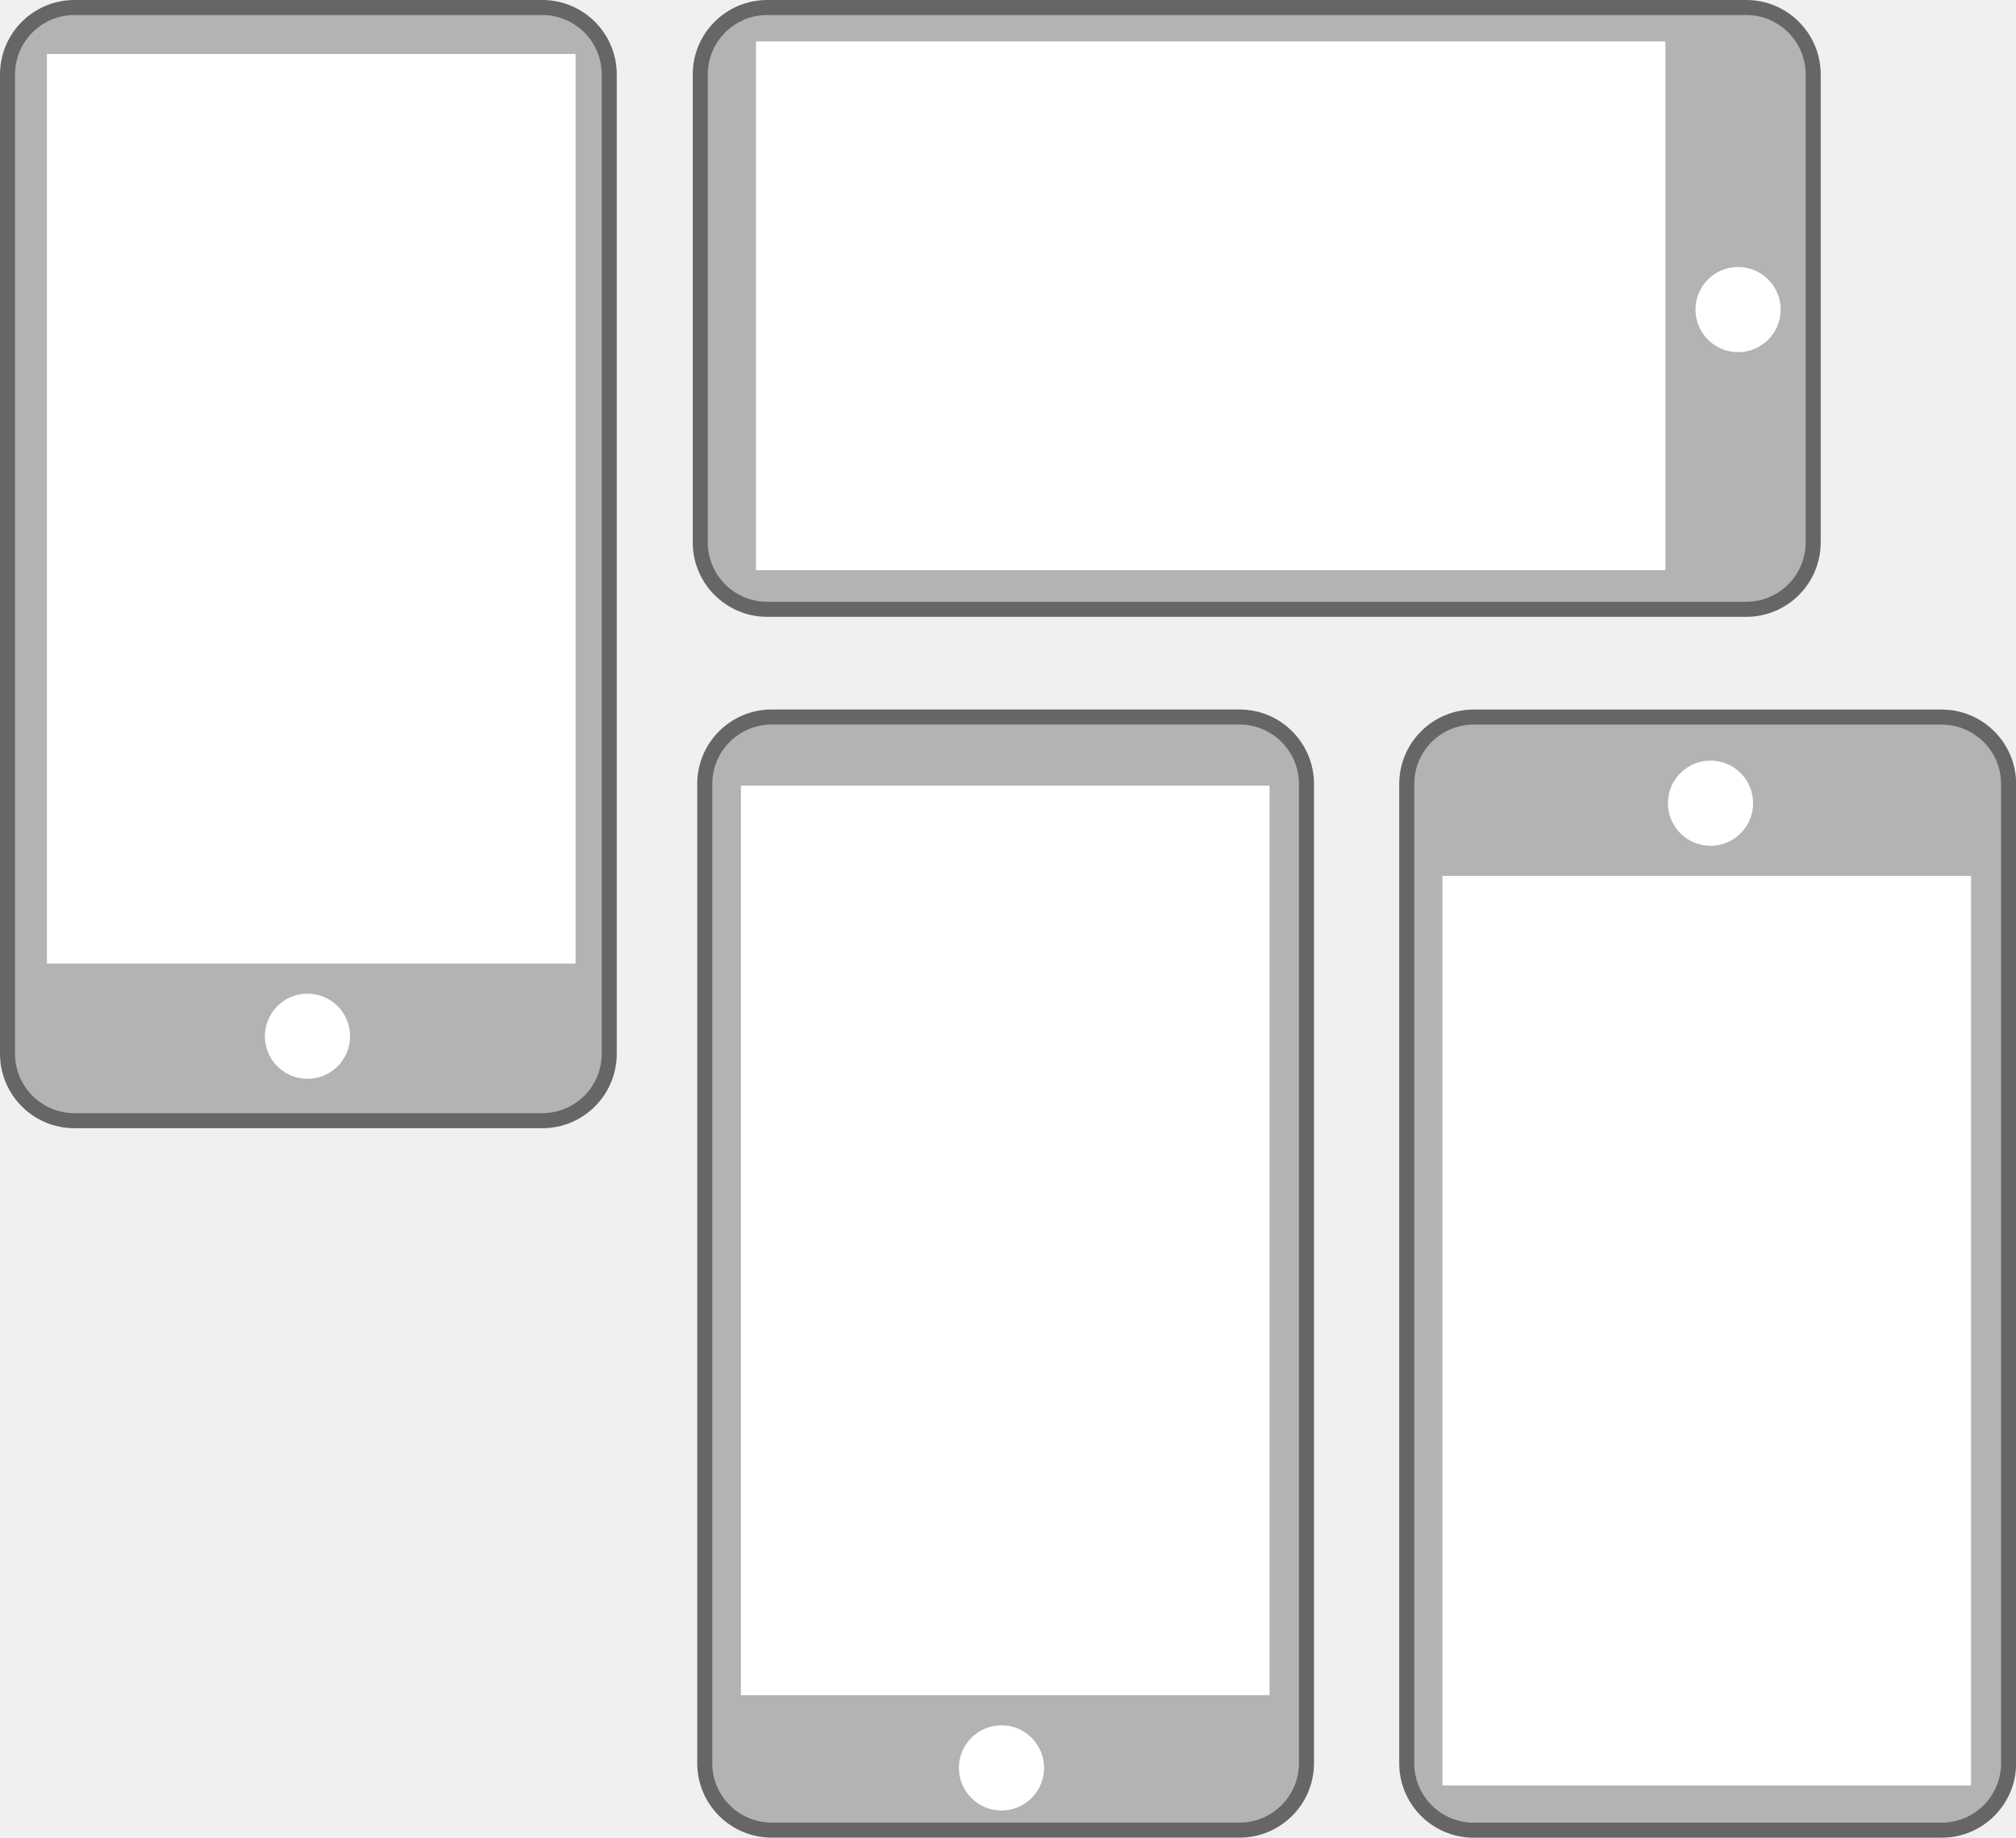
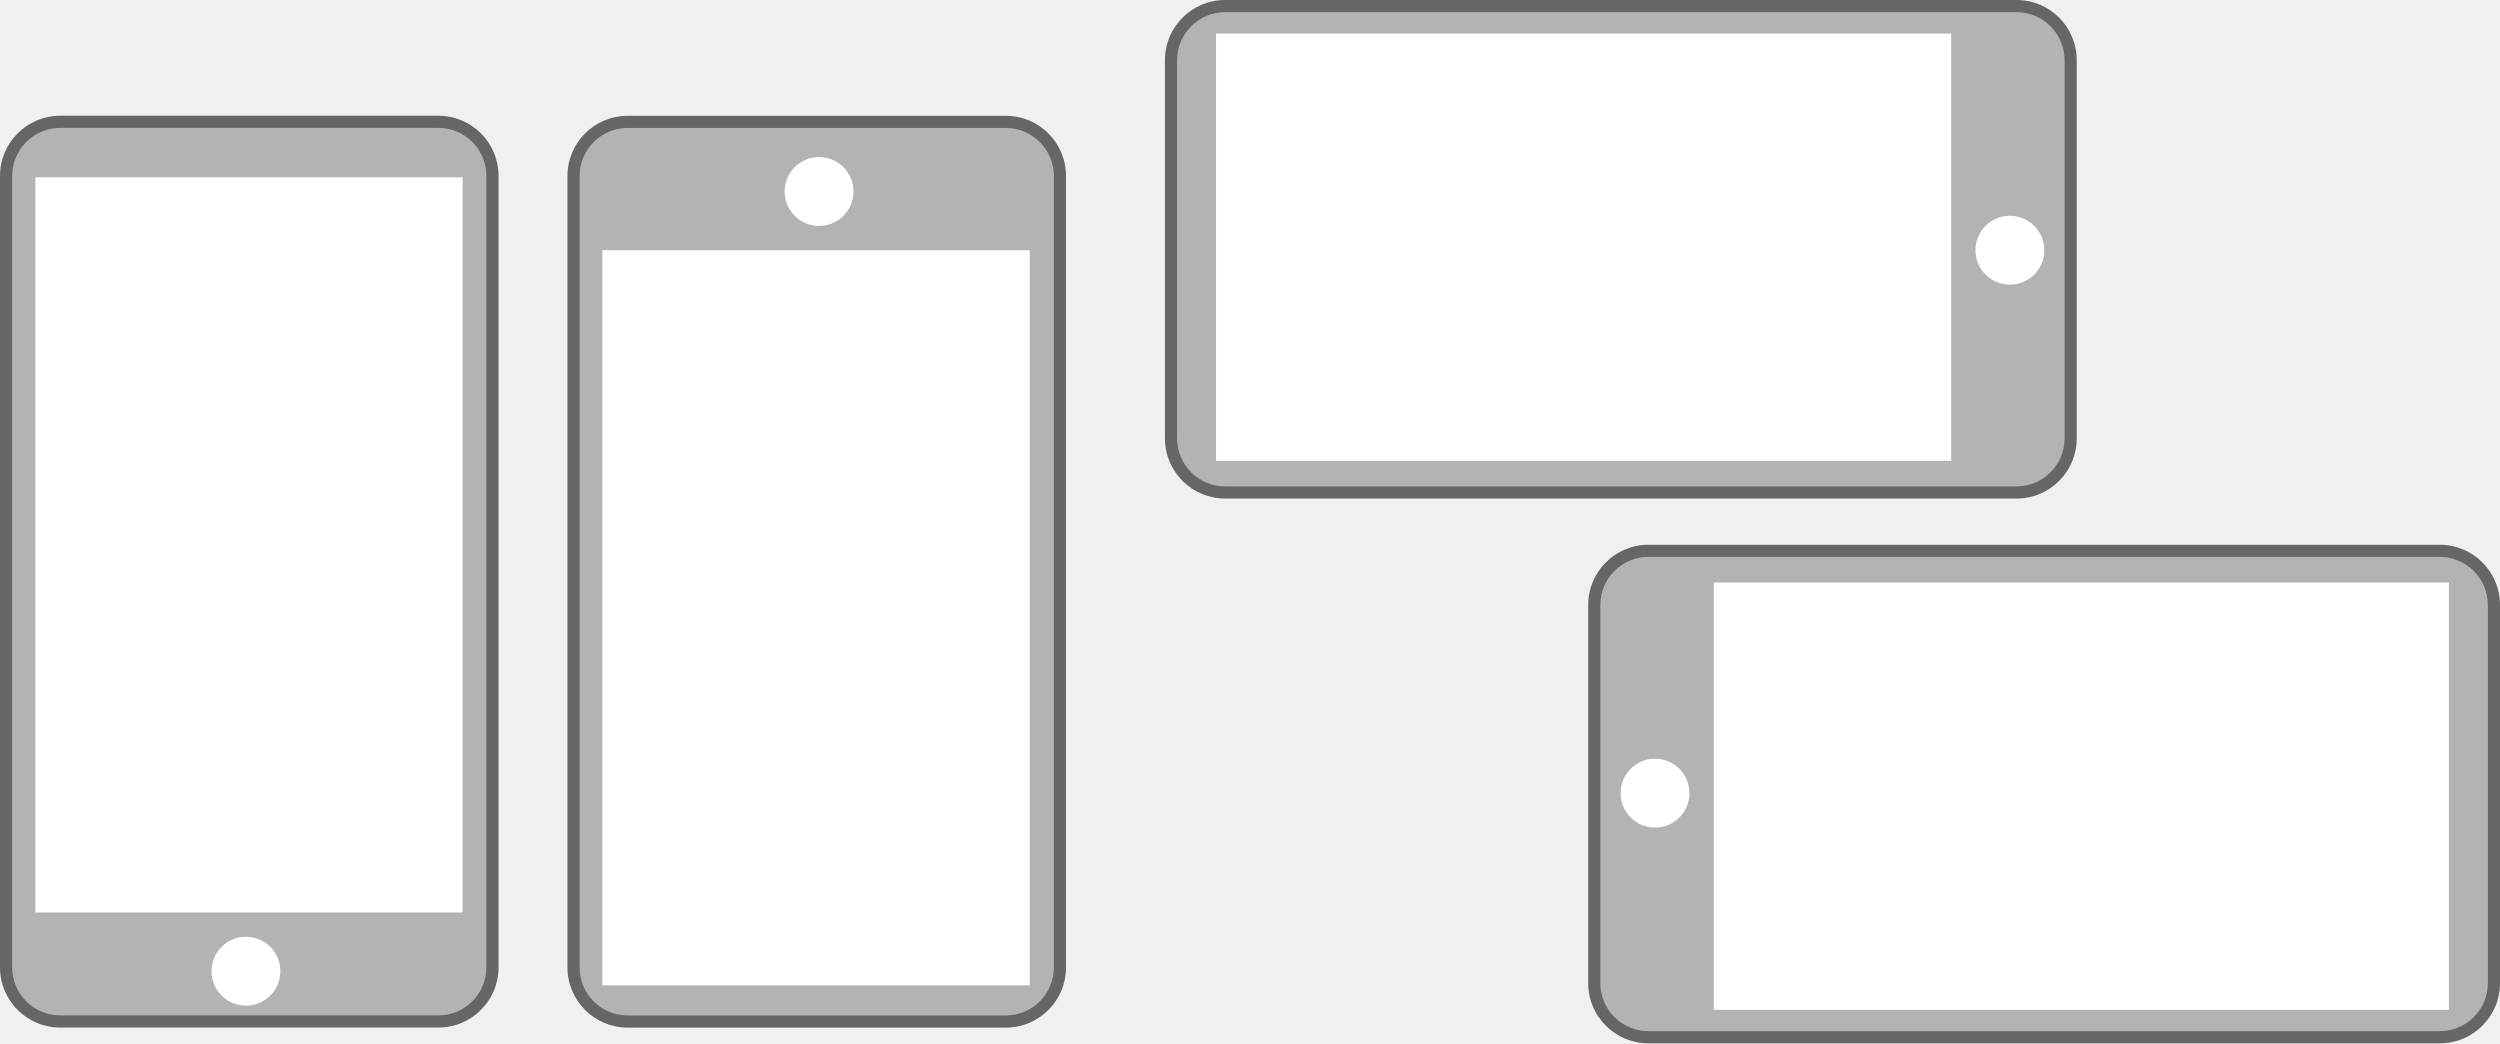
- <svg xmlns="http://www.w3.org/2000/svg" viewBox="0 0 804.66 733.41">
+ <svg xmlns="http://www.w3.org/2000/svg" viewBox="0 0 1234.44 515.17">
  <defs>
    <style>.cls-1{fill:#b3b3b3;}.cls-2{fill:#666;}.cls-3{fill:#fff;}</style>
  </defs>
  <g id="Layer_2" data-name="Layer 2">
    <g id="web_page" data-name="web page">
-       <rect class="cls-1" x="279.5" y="3" width="444.23" height="240.17" rx="26.71" />
-       <path class="cls-2" d="M697,6a23.74,23.74,0,0,1,23.71,23.71V216.47A23.73,23.73,0,0,1,697,240.17H306.21a23.73,23.73,0,0,1-23.71-23.7V29.71A23.74,23.74,0,0,1,306.21,6H697m0-6H306.21A29.71,29.71,0,0,0,276.5,29.71V216.47a29.71,29.71,0,0,0,29.71,29.7H697a29.71,29.71,0,0,0,29.71-29.7V29.71A29.71,29.71,0,0,0,697,0Z" />
-       <rect class="cls-1" x="281.28" y="286.15" width="240.17" height="444.23" rx="26.71" />
-       <path class="cls-2" d="M494.75,289.15a23.74,23.74,0,0,1,23.71,23.71V703.68a23.73,23.73,0,0,1-23.71,23.7H308a23.73,23.73,0,0,1-23.71-23.7V312.86A23.74,23.74,0,0,1,308,289.15H494.75m0-6H308a29.71,29.71,0,0,0-29.71,29.71V703.68A29.71,29.71,0,0,0,308,733.38H494.75a29.71,29.71,0,0,0,29.71-29.7V312.86a29.71,29.71,0,0,0-29.71-29.71Z" />
-       <rect class="cls-1" x="561.48" y="286.18" width="240.17" height="444.23" rx="26.71" />
-       <path class="cls-2" d="M775,289.18a23.73,23.73,0,0,1,23.71,23.7V703.7A23.74,23.74,0,0,1,775,727.41H588.19a23.74,23.74,0,0,1-23.71-23.71V312.88a23.73,23.73,0,0,1,23.71-23.7H775m0-6H588.19a29.71,29.71,0,0,0-29.71,29.7V703.7a29.71,29.71,0,0,0,29.71,29.71H775a29.71,29.71,0,0,0,29.71-29.71V312.88A29.71,29.71,0,0,0,775,283.18Z" />
-       <rect class="cls-1" x="3" y="3.03" width="240.17" height="444.23" rx="26.71" />
-       <path class="cls-2" d="M216.47,6a23.73,23.73,0,0,1,23.7,23.71V420.55a23.73,23.73,0,0,1-23.7,23.71H29.71A23.74,23.74,0,0,1,6,420.55V29.74A23.74,23.74,0,0,1,29.71,6H216.47m0-6H29.71A29.71,29.71,0,0,0,0,29.74V420.55a29.71,29.71,0,0,0,29.71,29.71H216.47a29.71,29.71,0,0,0,29.7-29.71V29.74A29.71,29.71,0,0,0,216.47,0Z" />
-       <circle class="cls-3" cx="122.73" cy="413.55" r="17" />
-       <rect class="cls-3" x="18.73" y="21.55" width="211" height="363" />
-       <circle class="cls-3" cx="693.73" cy="123.55" r="17" />
-       <rect class="cls-3" x="377.73" y="-59.45" width="211" height="363" transform="translate(361.18 605.28) rotate(-90)" />
-       <circle class="cls-3" cx="399.73" cy="705.55" r="17" />
-       <rect class="cls-3" x="295.73" y="313.55" width="211" height="363" />
-       <circle class="cls-3" cx="682.73" cy="320.55" r="17" />
-       <rect class="cls-3" x="575.73" y="349.55" width="211" height="363" transform="translate(1362.46 1062.1) rotate(180)" />
+       <rect class="cls-1" x="578.21" y="3" width="444.23" height="240.17" rx="26.71" />
+       <path class="cls-2" d="M995.74,6a23.73,23.73,0,0,1,23.7,23.71V216.47a23.72,23.72,0,0,1-23.7,23.7H604.92a23.73,23.73,0,0,1-23.71-23.7V29.71A23.74,23.74,0,0,1,604.92,6H995.74m0-6H604.92a29.71,29.71,0,0,0-29.71,29.71V216.47a29.71,29.71,0,0,0,29.71,29.7H995.74a29.7,29.7,0,0,0,29.7-29.7V29.71A29.71,29.71,0,0,0,995.74,0Z" />
+       <rect class="cls-1" x="3" y="60.15" width="240.17" height="444.23" rx="26.71" />
+       <path class="cls-2" d="M216.47,63.15a23.73,23.73,0,0,1,23.7,23.71V477.68a23.72,23.72,0,0,1-23.7,23.7H29.71A23.73,23.73,0,0,1,6,477.68V86.86A23.74,23.74,0,0,1,29.71,63.15H216.47m0-6H29.71A29.71,29.71,0,0,0,0,86.86V477.68a29.71,29.71,0,0,0,29.71,29.7H216.47a29.7,29.7,0,0,0,29.7-29.7V86.86a29.71,29.71,0,0,0-29.7-29.71Z" />
+       <rect class="cls-1" x="283.2" y="60.18" width="240.17" height="444.23" rx="26.71" />
+       <path class="cls-2" d="M496.67,63.18a23.72,23.72,0,0,1,23.7,23.7V477.7a23.73,23.73,0,0,1-23.7,23.71H309.91A23.74,23.74,0,0,1,286.2,477.7V86.88a23.73,23.73,0,0,1,23.71-23.7H496.67m0-6H309.91a29.71,29.71,0,0,0-29.71,29.7V477.7a29.71,29.71,0,0,0,29.71,29.71H496.67a29.71,29.71,0,0,0,29.7-29.71V86.88a29.7,29.7,0,0,0-29.7-29.7Z" />
+       <circle class="cls-3" cx="992.44" cy="123.55" r="17" />
+       <rect class="cls-3" x="676.44" y="-59.45" width="211" height="363" transform="translate(659.9 903.99) rotate(-90)" />
+       <path class="cls-1" d="M813.92,512.17a26.73,26.73,0,0,1-26.7-26.7V298.71A26.74,26.74,0,0,1,813.92,272h390.82a26.74,26.74,0,0,1,26.7,26.71V485.47a26.73,26.73,0,0,1-26.7,26.7Z" />
+       <path class="cls-2" d="M1204.74,269v6a23.73,23.73,0,0,1,23.7,23.71V485.47a23.72,23.72,0,0,1-23.7,23.7H813.92a23.73,23.73,0,0,1-23.71-23.7V298.71A23.74,23.74,0,0,1,813.92,275h390.82v-6m0,0H813.92a29.71,29.71,0,0,0-29.71,29.71V485.47a29.71,29.71,0,0,0,29.71,29.7h390.82a29.7,29.7,0,0,0,29.7-29.7V298.71a29.71,29.71,0,0,0-29.7-29.71Z" />
+       <circle class="cls-3" cx="817.21" cy="391.63" r="17" />
+       <rect class="cls-3" x="922.21" y="211.63" width="211" height="363" transform="translate(1420.84 -634.59) rotate(90)" />
+       <circle class="cls-3" cx="121.44" cy="479.55" r="17" />
+       <rect class="cls-3" x="17.44" y="87.55" width="211" height="363" />
+       <circle class="cls-3" cx="404.44" cy="94.55" r="17" />
+       <rect class="cls-3" x="297.44" y="123.55" width="211" height="363" transform="translate(805.89 610.1) rotate(180)" />
    </g>
  </g>
</svg>
